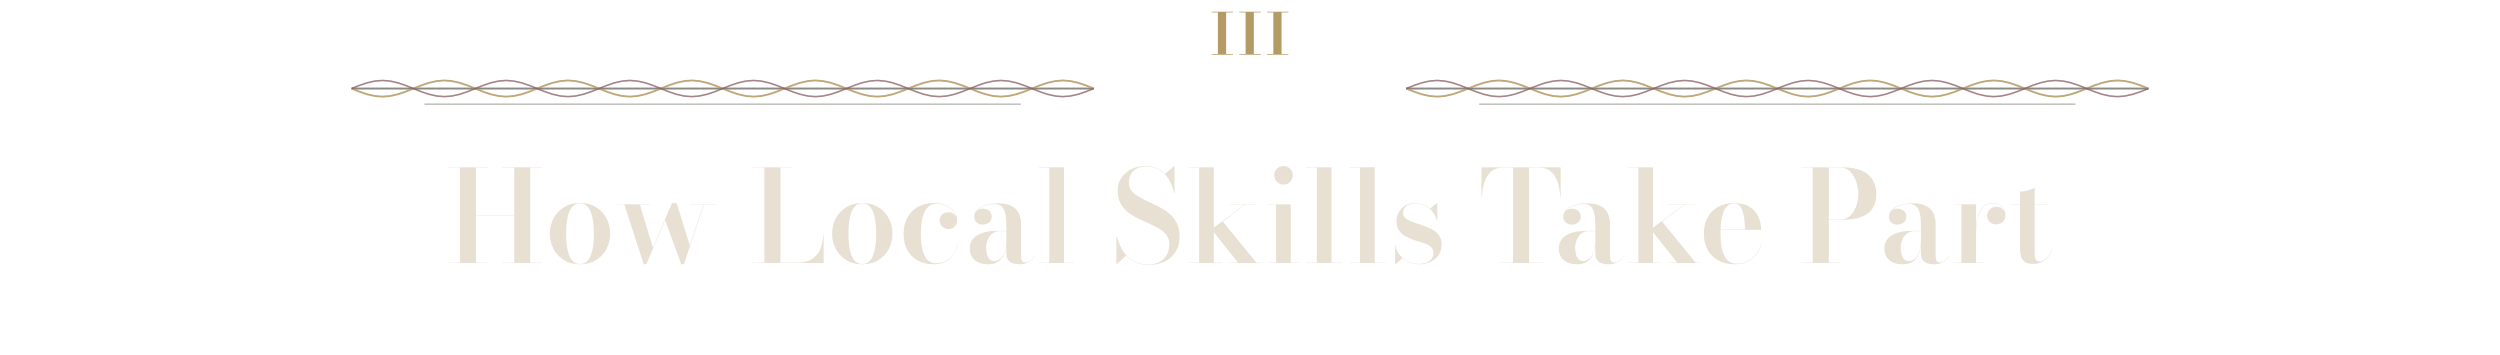
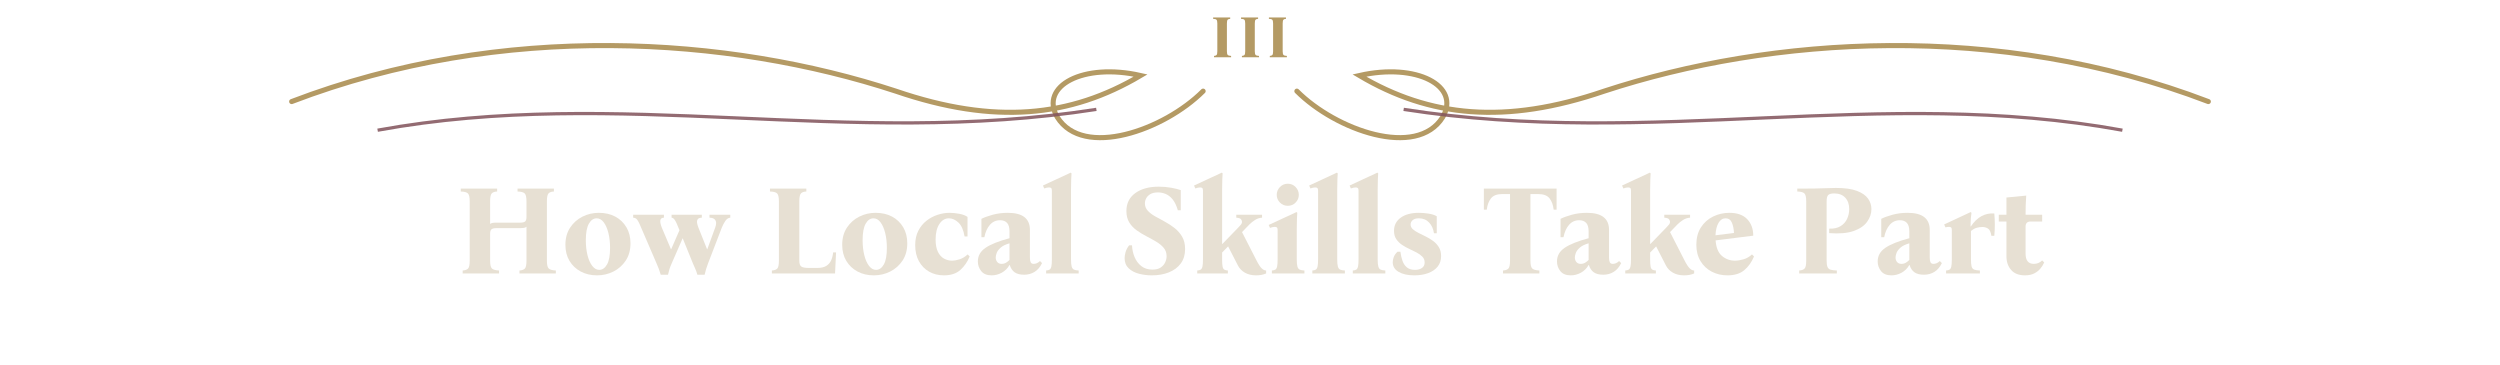
- <svg xmlns="http://www.w3.org/2000/svg" viewBox="0 0 960 136" role="img" aria-labelledby="title">
-   <path d="M42.818 0V24.659H262.753V1475.341H42.818V1500H789.052V1475.341H549.113V24.659H789.052V0Z" fill="#B49A64" transform="translate(464.788 21.000) scale(0.011 -0.011)" />
-   <path d="M42.818 0V24.659H262.753V1475.341H42.818V1500H789.052V1475.341H549.113V24.659H789.052V0Z" fill="#B49A64" transform="translate(475.430 21.000) scale(0.011 -0.011)" />
-   <path d="M42.818 0V24.659H262.753V1475.341H42.818V1500H789.052V1475.341H549.113V24.659H789.052V0Z" fill="#B49A64" transform="translate(486.070 21.000) scale(0.011 -0.011)" />
-   <path d="M135 34 H420" fill="none" stroke="#8B8A83" stroke-width="0.75" />
-   <path d="M135.00 34.00 L137.97 35.19 L140.94 36.19 L143.91 36.86 L146.88 37.10 L149.84 36.86 L152.81 36.19 L155.78 35.19 L158.75 34.00 L161.72 32.81 L164.69 31.81 L167.66 31.14 L170.62 30.90 L173.59 31.14 L176.56 31.81 L179.53 32.81 L182.50 34.00 L185.47 35.19 L188.44 36.19 L191.41 36.86 L194.38 37.10 L197.34 36.86 L200.31 36.19 L203.28 35.19 L206.25 34.00 L209.22 32.81 L212.19 31.81 L215.16 31.14 L218.12 30.90 L221.09 31.14 L224.06 31.81 L227.03 32.81 L230.00 34.00 L232.97 35.19 L235.94 36.19 L238.91 36.86 L241.88 37.10 L244.84 36.86 L247.81 36.19 L250.78 35.19 L253.75 34.00 L256.72 32.81 L259.69 31.81 L262.66 31.14 L265.62 30.90 L268.59 31.14 L271.56 31.81 L274.53 32.81 L277.50 34.00 L280.47 35.19 L283.44 36.19 L286.41 36.86 L289.38 37.10 L292.34 36.86 L295.31 36.19 L298.28 35.19 L301.25 34.00 L304.22 32.81 L307.19 31.81 L310.16 31.14 L313.12 30.90 L316.09 31.14 L319.06 31.81 L322.03 32.81 L325.00 34.00 L327.97 35.19 L330.94 36.19 L333.91 36.86 L336.88 37.10 L339.84 36.86 L342.81 36.19 L345.78 35.19 L348.75 34.00 L351.72 32.81 L354.69 31.81 L357.66 31.14 L360.62 30.90 L363.59 31.14 L366.56 31.81 L369.53 32.81 L372.50 34.00 L375.47 35.19 L378.44 36.19 L381.41 36.86 L384.38 37.10 L387.34 36.86 L390.31 36.19 L393.28 35.19 L396.25 34.00 L399.22 32.81 L402.19 31.81 L405.16 31.14 L408.12 30.90 L411.09 31.14 L414.06 31.81 L417.03 32.81 L420.00 34.00" fill="none" stroke="#B49A64" stroke-opacity="0.86" stroke-width="0.72" />
-   <path d="M135.00 34.00 L137.97 32.81 L140.94 31.81 L143.91 31.14 L146.88 30.90 L149.84 31.14 L152.81 31.81 L155.78 32.81 L158.75 34.00 L161.72 35.19 L164.69 36.19 L167.66 36.86 L170.62 37.10 L173.59 36.86 L176.56 36.19 L179.53 35.19 L182.50 34.00 L185.47 32.81 L188.44 31.81 L191.41 31.14 L194.38 30.90 L197.34 31.14 L200.31 31.81 L203.28 32.81 L206.25 34.00 L209.22 35.19 L212.19 36.19 L215.16 36.86 L218.12 37.10 L221.09 36.86 L224.06 36.19 L227.03 35.19 L230.00 34.00 L232.97 32.81 L235.94 31.81 L238.91 31.14 L241.88 30.90 L244.84 31.14 L247.81 31.81 L250.78 32.81 L253.75 34.00 L256.72 35.19 L259.69 36.19 L262.66 36.86 L265.62 37.10 L268.59 36.86 L271.56 36.19 L274.53 35.19 L277.50 34.00 L280.47 32.81 L283.44 31.81 L286.41 31.14 L289.38 30.90 L292.34 31.14 L295.31 31.81 L298.28 32.81 L301.25 34.00 L304.22 35.19 L307.19 36.19 L310.16 36.86 L313.12 37.10 L316.09 36.86 L319.06 36.19 L322.03 35.19 L325.00 34.00 L327.97 32.81 L330.94 31.81 L333.91 31.14 L336.88 30.90 L339.84 31.14 L342.81 31.81 L345.78 32.81 L348.75 34.00 L351.72 35.19 L354.69 36.19 L357.66 36.86 L360.62 37.10 L363.59 36.86 L366.56 36.19 L369.53 35.19 L372.50 34.00 L375.47 32.81 L378.44 31.81 L381.41 31.14 L384.38 30.90 L387.34 31.14 L390.31 31.81 L393.28 32.81 L396.25 34.00 L399.22 35.19 L402.19 36.19 L405.16 36.86 L408.12 37.10 L411.09 36.86 L414.06 36.19 L417.03 35.19 L420.00 34.00" fill="none" stroke="#82545C" stroke-opacity="0.72" stroke-width="0.62" />
-   <path d="M163 40 H392" fill="none" stroke="#8B8A83" stroke-opacity="0.58" stroke-width="0.55" />
-   <path d="M540 34 H825" fill="none" stroke="#8B8A83" stroke-width="0.75" />
-   <path d="M540.00 34.00 L542.97 35.19 L545.94 36.19 L548.91 36.86 L551.88 37.10 L554.84 36.86 L557.81 36.19 L560.78 35.19 L563.75 34.00 L566.72 32.81 L569.69 31.81 L572.66 31.14 L575.62 30.90 L578.59 31.14 L581.56 31.81 L584.53 32.81 L587.50 34.00 L590.47 35.19 L593.44 36.19 L596.41 36.86 L599.38 37.10 L602.34 36.86 L605.31 36.19 L608.28 35.19 L611.25 34.00 L614.22 32.81 L617.19 31.81 L620.16 31.14 L623.12 30.90 L626.09 31.14 L629.06 31.81 L632.03 32.81 L635.00 34.00 L637.97 35.19 L640.94 36.19 L643.91 36.86 L646.88 37.10 L649.84 36.86 L652.81 36.19 L655.78 35.19 L658.75 34.00 L661.72 32.81 L664.69 31.81 L667.66 31.14 L670.62 30.90 L673.59 31.14 L676.56 31.81 L679.53 32.81 L682.50 34.00 L685.47 35.19 L688.44 36.19 L691.41 36.86 L694.38 37.10 L697.34 36.86 L700.31 36.19 L703.28 35.19 L706.25 34.00 L709.22 32.81 L712.19 31.81 L715.16 31.14 L718.12 30.90 L721.09 31.14 L724.06 31.81 L727.03 32.81 L730.00 34.00 L732.97 35.19 L735.94 36.19 L738.91 36.86 L741.88 37.10 L744.84 36.86 L747.81 36.19 L750.78 35.19 L753.75 34.00 L756.72 32.81 L759.69 31.81 L762.66 31.14 L765.62 30.90 L768.59 31.14 L771.56 31.81 L774.53 32.81 L777.50 34.00 L780.47 35.19 L783.44 36.19 L786.41 36.86 L789.38 37.10 L792.34 36.86 L795.31 36.19 L798.28 35.19 L801.25 34.00 L804.22 32.81 L807.19 31.81 L810.16 31.14 L813.12 30.90 L816.09 31.14 L819.06 31.81 L822.03 32.81 L825.00 34.00" fill="none" stroke="#B49A64" stroke-opacity="0.86" stroke-width="0.72" />
-   <path d="M540.00 34.00 L542.97 32.81 L545.94 31.81 L548.91 31.14 L551.88 30.90 L554.84 31.14 L557.81 31.81 L560.78 32.81 L563.75 34.00 L566.72 35.19 L569.69 36.19 L572.66 36.86 L575.62 37.10 L578.59 36.86 L581.56 36.19 L584.53 35.19 L587.50 34.00 L590.47 32.81 L593.44 31.81 L596.41 31.14 L599.38 30.90 L602.34 31.14 L605.31 31.81 L608.28 32.81 L611.25 34.00 L614.22 35.19 L617.19 36.19 L620.16 36.86 L623.12 37.10 L626.09 36.86 L629.06 36.19 L632.03 35.19 L635.00 34.00 L637.97 32.81 L640.94 31.81 L643.91 31.14 L646.88 30.90 L649.84 31.14 L652.81 31.81 L655.78 32.81 L658.75 34.00 L661.72 35.19 L664.69 36.19 L667.66 36.86 L670.62 37.10 L673.59 36.86 L676.56 36.19 L679.53 35.19 L682.50 34.00 L685.47 32.81 L688.44 31.81 L691.41 31.14 L694.38 30.90 L697.34 31.14 L700.31 31.81 L703.28 32.81 L706.25 34.00 L709.22 35.19 L712.19 36.19 L715.16 36.86 L718.12 37.10 L721.09 36.86 L724.06 36.19 L727.03 35.19 L730.00 34.00 L732.97 32.81 L735.94 31.81 L738.91 31.14 L741.88 30.90 L744.84 31.14 L747.81 31.81 L750.78 32.81 L753.75 34.00 L756.72 35.19 L759.69 36.19 L762.66 36.86 L765.62 37.10 L768.59 36.86 L771.56 36.19 L774.53 35.19 L777.50 34.00 L780.47 32.81 L783.44 31.81 L786.41 31.14 L789.38 30.90 L792.34 31.14 L795.31 31.81 L798.28 32.81 L801.25 34.00 L804.22 35.19 L807.19 36.19 L810.16 36.86 L813.12 37.10 L816.09 36.86 L819.06 36.19 L822.03 35.19 L825.00 34.00" fill="none" stroke="#82545C" stroke-opacity="0.72" stroke-width="0.62" />
-   <path d="M568 40 H797" fill="none" stroke="#8B8A83" stroke-opacity="0.58" stroke-width="0.55" />
-   <path d="M1496.423 1500V1494.667H1315.704V5.333H1496.423V0H876.028V5.32H1065.948V737.324H466.365V5.333H656.452V0H35.939V5.333H215.229V1494.667H35.939V1500H656.452V1494.68H466.365V742.676H1065.948V1494.667H876.028V1500Z" fill="#E7E0D3" transform="translate(171.360 101.000) scale(0.0245 -0.0245)" />
-   <path d="M557.084 -20Q411.337 -20 305.275 46.0Q199.213 112 141.575 221.0Q83.937 330 83.937 460Q83.937 590 141.575 699.0Q199.213 808 305.275 873.986Q411.337 939.972 557.084 939.972Q703.417 939.972 809.532 873.986Q915.647 808 972.91 699.0Q1030.174 590 1030.174 460Q1030.174 330 972.91 221.0Q915.647 112 809.532 46.0Q703.417 -20 557.084 -20ZM557.084 -14.667Q625.701 -14.667 668.663 28.727Q711.626 72.12 734.653 142.717Q757.68 213.314 766.335 296.927Q774.989 380.541 774.989 460.058Q774.989 540.323 766.335 623.504Q757.68 706.686 734.653 777.283Q711.626 847.88 668.663 891.273Q625.701 934.667 557.084 934.667Q488.467 934.667 445.505 891.273Q402.542 847.88 379.515 777.283Q356.488 706.686 347.834 623.446Q339.179 540.207 339.179 459.942Q339.179 380.425 347.834 296.87Q356.488 213.314 379.515 142.717Q402.542 72.12 445.505 28.727Q488.467 -14.667 557.084 -14.667Z" fill="#E7E0D3" transform="translate(209.070 101.000) scale(0.0245 -0.0245)" />
-   <path d="M1565.802 920V914.667H1378.489L1065.207 -20H1024.064L771.429 671.355L477.33 -20H436.102L132.611 914.667H15.689V920H542.434V914.667H374.852L580.21 237.711L879.047 939.972H951.357L1157.766 277.601L1371.032 914.667H1168.435V920Z" fill="#E7E0D3" transform="translate(236.514 101.000) scale(0.0245 -0.0245)" />
-   <path d="M35.939 0V5.333H215.229V1494.667H35.939V1500H645.704V1494.667H466.452V5.333H722.635Q836.845 5.333 914.259 38.643Q991.672 71.952 1038.972 132.186Q1086.272 192.419 1109.478 273.709Q1132.684 355 1138.228 450H1143.589V0Z" fill="#E7E0D3" transform="translate(288.266 101.000) scale(0.0245 -0.0245)" />
-   <path d="M557.084 -20Q411.337 -20 305.275 46.0Q199.213 112 141.575 221.0Q83.937 330 83.937 460Q83.937 590 141.575 699.0Q199.213 808 305.275 873.986Q411.337 939.972 557.084 939.972Q703.417 939.972 809.532 873.986Q915.647 808 972.91 699.0Q1030.174 590 1030.174 460Q1030.174 330 972.91 221.0Q915.647 112 809.532 46.0Q703.417 -20 557.084 -20ZM557.084 -14.667Q625.701 -14.667 668.663 28.727Q711.626 72.12 734.653 142.717Q757.68 213.314 766.335 296.927Q774.989 380.541 774.989 460.058Q774.989 540.323 766.335 623.504Q757.68 706.686 734.653 777.283Q711.626 847.88 668.663 891.273Q625.701 934.667 557.084 934.667Q488.467 934.667 445.505 891.273Q402.542 847.88 379.515 777.283Q356.488 706.686 347.834 623.446Q339.179 540.207 339.179 459.942Q339.179 380.425 347.834 296.87Q356.488 213.314 379.515 142.717Q402.542 72.12 445.505 28.727Q488.467 -14.667 557.084 -14.667Z" fill="#E7E0D3" transform="translate(317.474 101.000) scale(0.0245 -0.0245)" />
-   <path d="M554.84 -20Q421.32 -20 314.667 34.854Q208.013 89.708 146.101 196.704Q84.189 303.701 84.189 460Q84.189 596.299 139.647 704.796Q195.104 813.292 301.633 876.52Q408.162 939.748 561.874 939.748Q671.563 939.748 752.618 903.399Q833.674 867.049 877.849 805.45Q922.025 743.851 922.025 667.961Q922.025 604.638 883.088 568.59Q844.151 532.543 788.827 532.543Q757.528 532.543 725.232 546.689Q692.937 560.834 671.283 590.248Q649.629 619.662 649.629 665.961Q649.629 728.284 691.567 761.832Q733.504 795.379 788.827 795.379Q841.151 795.379 880.588 762.832Q920.025 730.284 920.025 667.961H916.654Q916.654 729.898 888.747 778.382Q860.84 826.866 814.869 860.511Q768.899 894.156 713.499 911.681Q658.099 929.206 602.414 929.206Q521.562 929.206 472.135 883.391Q422.707 837.576 397.094 765.103Q371.481 692.63 362.839 611.815Q354.196 531 354.196 460Q354.196 374 364.235 291.232Q374.274 208.463 400.053 142.004Q425.832 75.545 473.416 35.776Q521 -3.992 595.838 -3.992Q682.766 -3.992 747.687 32.74Q812.608 69.471 857.617 134.848Q902.626 200.225 928.841 285.54H934.279Q895.279 152.772 805.551 66.386Q715.823 -20 554.84 -20Z" fill="#E7E0D3" transform="translate(344.918 101.000) scale(0.0245 -0.0245)" />
-   <path d="M862.875 -20Q807.056 -20 760.213 -5.37Q713.371 9.26 684.926 47.058Q656.482 84.857 656.482 152.662V609Q656.482 681 644.679 754.219Q632.876 827.438 594.088 876.293Q555.3 925.147 475.3 925.147Q423.169 925.147 368.049 912.279Q312.928 899.41 265.603 874.455Q218.278 849.499 188.983 812.673Q159.689 775.847 159.689 726.96H155.975Q155.975 783.756 196.404 817.918Q236.834 852.079 288.173 852.079Q342.512 852.079 384.941 820.799Q427.371 789.52 427.371 730.96Q427.371 665.417 383.941 633.629Q340.512 601.842 288.173 601.842Q230.834 601.842 192.404 634.629Q153.975 667.417 153.975 726.96Q153.975 778.496 185.015 817.508Q216.056 856.52 268.6 882.768Q321.144 909.016 386.671 922.508Q452.197 936 520.197 936Q665.756 936 745.254 890.646Q824.751 845.292 855.743 770.796Q886.735 696.299 886.735 609V92.453Q886.735 58.012 902.25 33.221Q917.765 8.43 958.839 8.43Q990.559 8.43 1033.062 38.764Q1075.564 69.099 1101.78 126.531L1105.719 123.923Q1077.732 57.573 1012.593 18.787Q947.454 -20 862.875 -20ZM368.975 -20Q238.975 -20 161.475 46.5Q83.975 113 83.975 227Q83.975 361 197.806 432.69Q311.637 504.381 524.637 504.381H749.482V499.238H559.072Q477.372 499.238 429.437 456.877Q381.502 414.516 360.556 355.397Q339.611 296.278 339.611 243.798Q339.611 195.058 350.838 145.854Q362.065 96.65 389.626 63.817Q417.187 30.983 464.099 30.983Q516.659 30.983 560.324 65.4Q603.989 99.817 630.235 172.672Q656.482 245.527 656.482 361.142H661.244Q661.244 244.661 630.429 158.885Q599.614 73.108 535.295 26.554Q470.975 -20 368.975 -20Z" fill="#E7E0D3" transform="translate(370.353 101.000) scale(0.0245 -0.0245)" />
-   <path d="M448.938 1500V5.333H614.262V0H53.208V5.333H219.29V1494.667H53.208V1500Z" fill="#E7E0D3" transform="translate(397.576 101.000) scale(0.0245 -0.0245)" />
-   <path d="M597.339 -29.962Q473.578 -29.962 386.29 9.452Q299.003 48.865 239.879 116.011L91.868 -20H86.696V420.266H92.524Q115.524 331.29 154.275 251.376Q193.025 171.462 251.959 109.605Q310.893 47.748 392.971 12.308Q475.049 -23.133 585.218 -23.133Q686.159 -23.133 760.568 15.363Q834.977 53.86 875.894 125.209Q916.81 196.559 916.81 295.166Q916.81 379.89 872.839 437.852Q828.867 495.814 756.882 538.28Q684.896 580.746 598.439 618.192Q511.981 655.637 425.524 697.483Q339.067 739.328 267.081 796.438Q195.095 853.547 151.124 935.438Q107.152 1017.33 107.152 1134.881Q107.152 1252.469 167.255 1339.105Q227.358 1425.74 325.026 1472.87Q422.694 1520 536.299 1520Q632.67 1520 711.312 1489.531Q789.953 1459.062 848.048 1396.225L992.839 1520H997.944V1089.804H992.145Q962.066 1228.551 901.256 1322.552Q840.447 1416.553 751.89 1464.09Q663.333 1511.627 551.327 1511.627Q418.733 1511.627 350.638 1441.155Q282.543 1370.684 282.543 1259.509Q282.543 1183.776 325.781 1130.562Q369.019 1077.349 439.523 1036.39Q510.027 995.43 595.016 957.603Q680.006 919.775 764.991 875.206Q849.976 830.637 920.48 769.938Q990.984 709.239 1034.222 623.284Q1077.459 537.33 1077.459 415.119Q1077.459 280.079 1016.42 180.182Q955.38 80.285 846.86 25.162Q738.339 -29.962 597.339 -29.962Z" fill="#E7E0D3" transform="translate(426.568 101.000) scale(0.0245 -0.0245)" />
-   <path d="M53.208 0V5.333H219.29V1494.667H53.208V1500H448.938V5.333H573.819V0ZM692.095 0V5.333H829.743L413.67 527.154L930.633 914.667H696.289V920H1112.938V914.667H937.8L590.911 649.799L1116.729 5.333H1196.804V0Z" fill="#E7E0D3" transform="translate(455.090 101.000) scale(0.0245 -0.0245)" />
-   <path d="M304.373 1229.433Q244.149 1229.433 201.719 1272.023Q159.29 1314.612 159.29 1374.545Q159.29 1435.999 201.719 1477.928Q244.149 1519.858 304.373 1519.858Q365.827 1519.858 407.756 1477.928Q449.686 1435.999 449.686 1374.545Q449.686 1314.321 407.756 1271.877Q365.827 1229.433 304.373 1229.433ZM418.938 920V5.333H544.291V0H63.217V5.333H188.542V914.667H63.217V920Z" fill="#E7E0D3" transform="translate(485.400 101.000) scale(0.0245 -0.0245)" />
-   <path d="M448.938 1500V5.333H614.262V0H53.208V5.333H219.29V1494.667H53.208V1500Z" fill="#E7E0D3" transform="translate(500.300 101.000) scale(0.0245 -0.0245)" />
-   <path d="M448.938 1500V5.333H614.262V0H53.208V5.333H219.29V1494.667H53.208V1500Z" fill="#E7E0D3" transform="translate(516.866 101.000) scale(0.0245 -0.0245)" />
-   <path d="M95.119 -20V275.461H100.49Q114.105 191.927 166.037 126.516Q217.968 61.104 295.478 23.99Q372.988 -13.123 463.002 -13.123Q525.312 -13.123 578.23 4.955Q631.147 23.033 663.367 61.216Q695.586 99.4 695.586 159.941Q695.586 220.056 653.911 254.287Q612.236 288.518 546.254 311.027Q480.272 333.536 406.174 356.204Q332.075 378.871 266.094 413.382Q200.112 447.893 158.437 506.347Q116.761 564.8 116.761 660.149Q116.761 731.708 150.998 795.041Q185.235 858.374 250.977 898.187Q316.719 938 411.681 938Q483.53 938 542.064 914.561Q600.597 891.122 643.597 853.177L749.299 939.972H754.47V660H749.109Q735.678 727.98 691.185 790.39Q646.692 852.8 576.133 892.691Q505.575 932.581 413.186 932.581Q355.653 932.581 311.999 915.39Q268.344 898.2 243.57 866.335Q218.796 834.469 218.796 791.174Q218.796 733.913 262.565 699.264Q306.334 664.615 375.181 640.017Q444.028 615.419 520.992 591.149Q597.955 566.878 666.802 530.997Q735.649 495.116 779.418 437.653Q823.187 380.189 823.187 288.84Q823.187 192.281 774.697 123.194Q726.207 54.106 646.035 17.053Q565.863 -20 471.468 -20Q394.156 -20 327.298 5.097Q260.441 30.195 209.48 74.408L100.262 -20Z" fill="#E7E0D3" transform="translate(533.408 101.000) scale(0.0245 -0.0245)" />
-   <path d="M311.393 0V5.333H531.393V1494.667H366.408Q281.929 1494.667 222.874 1459.09Q163.82 1423.512 125.545 1360.255Q87.271 1296.998 67.234 1213.44Q47.196 1129.881 41.4 1034.881H35.939V1500H1277.313V1034.881H1271.173Q1265.629 1129.881 1245.465 1213.44Q1225.3 1296.998 1187.016 1360.255Q1148.732 1423.512 1089.33 1459.09Q1029.929 1494.667 946.012 1494.667H781.868V5.333H1001.868V0Z" fill="#E7E0D3" transform="translate(568.010 101.000) scale(0.0245 -0.0245)" />
-   <path d="M862.875 -20Q807.056 -20 760.213 -5.37Q713.371 9.26 684.926 47.058Q656.482 84.857 656.482 152.662V609Q656.482 681 644.679 754.219Q632.876 827.438 594.088 876.293Q555.3 925.147 475.3 925.147Q423.169 925.147 368.049 912.279Q312.928 899.41 265.603 874.455Q218.278 849.499 188.983 812.673Q159.689 775.847 159.689 726.96H155.975Q155.975 783.756 196.404 817.918Q236.834 852.079 288.173 852.079Q342.512 852.079 384.941 820.799Q427.371 789.52 427.371 730.96Q427.371 665.417 383.941 633.629Q340.512 601.842 288.173 601.842Q230.834 601.842 192.404 634.629Q153.975 667.417 153.975 726.96Q153.975 778.496 185.015 817.508Q216.056 856.52 268.6 882.768Q321.144 909.016 386.671 922.508Q452.197 936 520.197 936Q665.756 936 745.254 890.646Q824.751 845.292 855.743 770.796Q886.735 696.299 886.735 609V92.453Q886.735 58.012 902.25 33.221Q917.765 8.43 958.839 8.43Q990.559 8.43 1033.062 38.764Q1075.564 69.099 1101.78 126.531L1105.719 123.923Q1077.732 57.573 1012.593 18.787Q947.454 -20 862.875 -20ZM368.975 -20Q238.975 -20 161.475 46.5Q83.975 113 83.975 227Q83.975 361 197.806 432.69Q311.637 504.381 524.637 504.381H749.482V499.238H559.072Q477.372 499.238 429.437 456.877Q381.502 414.516 360.556 355.397Q339.611 296.278 339.611 243.798Q339.611 195.058 350.838 145.854Q362.065 96.65 389.626 63.817Q417.187 30.983 464.099 30.983Q516.659 30.983 560.324 65.4Q603.989 99.817 630.235 172.672Q656.482 245.527 656.482 361.142H661.244Q661.244 244.661 630.429 158.885Q599.614 73.108 535.295 26.554Q470.975 -20 368.975 -20Z" fill="#E7E0D3" transform="translate(596.532 101.000) scale(0.0245 -0.0245)" />
-   <path d="M53.208 0V5.333H219.29V1494.667H53.208V1500H448.938V5.333H573.819V0ZM692.095 0V5.333H829.743L413.67 527.154L930.633 914.667H696.289V920H1112.938V914.667H937.8L590.911 649.799L1116.729 5.333H1196.804V0Z" fill="#E7E0D3" transform="translate(623.755 101.000) scale(0.0245 -0.0245)" />
-   <path d="M562.194 -20Q426.268 -20 318.068 36.492Q209.867 92.984 146.902 200.232Q83.937 307.48 83.937 460Q83.937 612.52 145.345 719.754Q206.753 826.987 313.411 883.479Q420.069 939.972 556.023 939.972Q704.909 939.972 798.931 880.504Q892.952 821.037 937.516 725.075Q982.081 629.113 982.081 520.113H217.956V525.456H727.244Q727.712 587.931 722.014 658.488Q716.317 729.044 699.178 792.056Q682.039 855.067 647.687 894.867Q613.334 934.667 556.023 934.667Q493.419 934.667 452.298 894.884Q411.176 855.1 387.41 787.887Q363.644 720.675 353.936 638.377Q344.228 556.079 344.228 470.079Q344.228 379.255 354.72 293.21Q365.212 207.165 392.411 139.305Q419.61 71.445 468.274 31.172Q516.937 -9.101 593.027 -9.101Q742.248 -9.101 842.097 76.091Q941.947 161.284 978.947 285.288H984.451Q945.451 155.544 841.045 67.772Q736.639 -20 562.194 -20Z" fill="#E7E0D3" transform="translate(652.228 101.000) scale(0.0245 -0.0245)" />
-   <path d="M675.851 1500Q861.664 1500 979.968 1448.91Q1098.271 1397.82 1154.867 1303.715Q1211.463 1209.61 1211.463 1079.612Q1211.463 949.614 1154.853 859.926Q1098.244 770.237 980.124 723.566Q862.005 676.896 675.625 676.896H466.452V5.333H645.704V0H35.939V5.333H215.229V1494.667H35.939V1500ZM466.452 682.229H655.466Q723.591 682.229 775.215 718.634Q826.839 755.038 861.073 814.457Q895.308 873.876 912.788 943.3Q930.268 1012.724 930.268 1079.724Q930.268 1146.723 912.788 1219.028Q895.308 1291.334 861.073 1354.138Q826.839 1416.943 775.404 1455.805Q723.97 1494.667 655.466 1494.667H466.452Z" fill="#E7E0D3" transform="translate(690.824 101.000) scale(0.0245 -0.0245)" />
-   <path d="M862.875 -20Q807.056 -20 760.213 -5.37Q713.371 9.26 684.926 47.058Q656.482 84.857 656.482 152.662V609Q656.482 681 644.679 754.219Q632.876 827.438 594.088 876.293Q555.3 925.147 475.3 925.147Q423.169 925.147 368.049 912.279Q312.928 899.41 265.603 874.455Q218.278 849.499 188.983 812.673Q159.689 775.847 159.689 726.96H155.975Q155.975 783.756 196.404 817.918Q236.834 852.079 288.173 852.079Q342.512 852.079 384.941 820.799Q427.371 789.52 427.371 730.96Q427.371 665.417 383.941 633.629Q340.512 601.842 288.173 601.842Q230.834 601.842 192.404 634.629Q153.975 667.417 153.975 726.96Q153.975 778.496 185.015 817.508Q216.056 856.52 268.6 882.768Q321.144 909.016 386.671 922.508Q452.197 936 520.197 936Q665.756 936 745.254 890.646Q824.751 845.292 855.743 770.796Q886.735 696.299 886.735 609V92.453Q886.735 58.012 902.25 33.221Q917.765 8.43 958.839 8.43Q990.559 8.43 1033.062 38.764Q1075.564 69.099 1101.78 126.531L1105.719 123.923Q1077.732 57.573 1012.593 18.787Q947.454 -20 862.875 -20ZM368.975 -20Q238.975 -20 161.475 46.5Q83.975 113 83.975 227Q83.975 361 197.806 432.69Q311.637 504.381 524.637 504.381H749.482V499.238H559.072Q477.372 499.238 429.437 456.877Q381.502 414.516 360.556 355.397Q339.611 296.278 339.611 243.798Q339.611 195.058 350.838 145.854Q362.065 96.65 389.626 63.817Q417.187 30.983 464.099 30.983Q516.659 30.983 560.324 65.4Q603.989 99.817 630.235 172.672Q656.482 245.527 656.482 361.142H661.244Q661.244 244.661 630.429 158.885Q599.614 73.108 535.295 26.554Q470.975 -20 368.975 -20Z" fill="#E7E0D3" transform="translate(721.551 101.000) scale(0.0245 -0.0245)" />
-   <path d="M404.1 442.881Q404.1 541.497 416.089 630.688Q428.078 719.879 457.511 789.538Q486.944 859.197 539.278 899.579Q591.612 939.962 671.786 939.962Q734.105 939.962 778.337 913.352Q822.569 886.742 846.271 844.032Q869.973 801.322 869.973 752.424Q869.973 692.101 831.914 649.024Q793.855 605.946 728.833 605.946Q662.623 605.946 623.564 644.589Q584.505 683.231 584.505 737.555Q584.505 804.028 627.366 842.418Q670.227 880.807 727.124 880.807Q767.879 880.807 800.015 862.724Q832.151 844.642 850.422 815.65Q868.693 786.659 868.693 752.424H864.564Q864.564 799.813 841.419 841.32Q818.275 882.828 775.295 908.709Q732.315 934.591 671.624 934.591Q592.34 934.591 541.099 894.053Q489.859 853.515 460.935 783.997Q432.011 714.479 420.417 626.138Q408.824 537.797 408.824 442.881ZM408.824 920V5.333H543.009V0H53.208V5.333H179.29V914.667H53.208V920Z" fill="#E7E0D3" transform="translate(748.774 101.000) scale(0.0245 -0.0245)" />
-   <path d="M386.415 -14Q296.856 -14 252.601 20.124Q208.346 54.249 193.611 109.379Q178.875 164.509 178.875 227.068V1120Q235.214 1120 301.559 1137.11Q367.904 1154.22 409.243 1180V155.879Q409.243 80.879 427.238 52.379Q445.233 23.879 485.328 23.879Q538.254 23.879 592.722 75.13Q647.189 126.381 678.801 203.679L683.943 202.946Q647.829 107.373 570.724 46.687Q493.619 -14 386.415 -14ZM33.217 914.667V920H623.243V914.667Z" fill="#E7E0D3" transform="translate(771.294 101.000) scale(0.0245 -0.0245)" />
+ <svg xmlns="http://www.w3.org/2000/svg" viewBox="0 0 960 140" role="img" aria-labelledby="title">
+   <path d="M63 0V23Q92 25 105.0 38.0Q118 51 118 100V565Q118 614 103.5 627.5Q89 641 48 642V665H333V642Q304 641 291.0 627.5Q278 614 278 565V100Q278 51 293.0 38.0Q308 25 348 23V0Z" fill="#B49A64" transform="translate(464.738 22.000) scale(0.023 -0.023)" />
+   <path d="M63 0V23Q92 25 105.0 38.0Q118 51 118 100V565Q118 614 103.5 627.5Q89 641 48 642V665H333V642Q304 641 291.0 627.5Q278 614 278 565V100Q278 51 293.0 38.0Q308 25 348 23V0Z" fill="#B49A64" transform="translate(475.446 22.000) scale(0.023 -0.023)" />
+   <path d="M63 0V23Q92 25 105.0 38.0Q118 51 118 100V565Q118 614 103.5 627.5Q89 641 48 642V665H333V642Q304 641 291.0 627.5Q278 614 278 565V100Q278 51 293.0 38.0Q308 25 348 23V0Z" fill="#B49A64" transform="translate(486.154 22.000) scale(0.023 -0.023)" />
+   <path d="M112 39 C193 8 280 14 344 35 C382 48 411 45 438 29 C416 24 399 33 406 45 C416 61 447 50 462 35" fill="none" stroke="#B49A64" stroke-width="1.95" stroke-linecap="round" />
+   <path d="M848 39 C767 8 680 14 616 35 C578 48 549 45 522 29 C544 24 561 33 554 45 C544 61 513 50 498 35" fill="none" stroke="#B49A64" stroke-width="1.95" stroke-linecap="round" />
+   <path d="M145 50 C238 33 325 57 421 42" fill="none" stroke="#82545C" stroke-opacity="0.86" stroke-width="1.25" />
+   <path d="M815 50 C722 33 635 57 539 42" fill="none" stroke="#82545C" stroke-opacity="0.86" stroke-width="1.25" />
+   <path d="M58 0V23Q87 25 100.0 38.0Q113 51 113 100V565Q113 614 98.5 627.5Q84 641 43 642V665H328V642Q299 641 286.0 627.5Q273 614 273 565V388Q281 394 292.5 396.0Q304 398 320 398H509Q536 398 547.0 407.0Q558 416 558 443V565Q558 614 543.5 627.5Q529 641 488 642V665H773V642Q744 641 731.0 627.5Q718 614 718 565V100Q718 51 733.0 38.0Q748 25 788 23V0H503V23Q532 25 545.0 38.0Q558 51 558 100V366Q550 359 538.0 357.0Q526 355 511 355H322Q295 355 284.0 346.0Q273 337 273 311V100Q273 51 288.0 38.0Q303 25 343 23V0Z" fill="#E7E0D3" transform="translate(174.827 105.000) scale(0.049 -0.049)" />
+   <path d="M292 475Q365 475 420.5 445.5Q476 416 508.0 362.0Q540 308 540 236Q540 157 503.0 101.0Q466 45 406.5 15.0Q347 -15 278 -15Q206 -15 150.0 15.0Q94 45 62.0 98.5Q30 152 30 224Q30 303 67.0 359.0Q104 415 163.5 445.0Q223 475 292 475ZM295 28Q332 28 356.0 70.0Q380 112 380 200Q380 264 367.0 316.5Q354 369 330.5 400.5Q307 432 275 432Q238 432 214.0 390.0Q190 348 190 260Q190 196 203.0 143.5Q216 91 240.0 59.5Q264 28 295 28Z" fill="#E7E0D3" transform="translate(215.646 105.000) scale(0.049 -0.049)" />
+   <path d="M205 -10Q197 16 190.0 35.5Q183 55 172 79L51 360Q37 394 28.0 409.5Q19 425 11.0 430.5Q3 436 -11 437V460H230V437Q210 436 204.5 424.0Q199 412 202.5 395.0Q206 378 213 360L285 190H287L352 339L343 360Q330 394 321.0 409.5Q312 425 305.5 430.5Q299 436 290 437V460H527V437Q502 436 494.5 424.0Q487 412 490.0 395.0Q493 378 500 360L568 190H570L632 360Q639 378 639.0 395.0Q639 412 627.5 424.0Q616 436 587 437V460H750V437Q727 435 711.0 411.0Q695 387 684 360L576 79Q566 52 560.5 34.0Q555 16 549 -10H492Q485 16 476.0 35.5Q467 55 457 79L377 276L291 79Q279 52 273.5 34.0Q268 16 262 -10Z" fill="#E7E0D3" transform="translate(243.676 105.000) scale(0.049 -0.049)" />
+   <path d="M58 0V23Q87 25 100.0 38.0Q113 51 113 100V565Q113 614 98.5 627.5Q84 641 43 642V665H328V642Q299 641 286.0 627.5Q273 614 273 565V100Q273 65 288.5 54.0Q304 43 349 43H414Q459 43 485.0 59.5Q511 76 523.0 104.0Q535 132 538 165H561L553 0Z" fill="#E7E0D3" transform="translate(293.562 105.000) scale(0.049 -0.049)" />
+   <path d="M292 475Q365 475 420.5 445.5Q476 416 508.0 362.0Q540 308 540 236Q540 157 503.0 101.0Q466 45 406.5 15.0Q347 -15 278 -15Q206 -15 150.0 15.0Q94 45 62.0 98.5Q30 152 30 224Q30 303 67.0 359.0Q104 415 163.5 445.0Q223 475 292 475ZM295 28Q332 28 356.0 70.0Q380 112 380 200Q380 264 367.0 316.5Q354 369 330.5 400.5Q307 432 275 432Q238 432 214.0 390.0Q190 348 190 260Q190 196 203.0 143.5Q216 91 240.0 59.5Q264 28 295 28Z" fill="#E7E0D3" transform="translate(321.935 105.000) scale(0.049 -0.049)" />
+   <path d="M255 -15Q190 -15 139.0 14.0Q88 43 59.0 96.0Q30 149 30 222Q30 287 54.5 334.5Q79 382 118.5 413.0Q158 444 205.5 459.5Q253 475 299 475Q334 475 375.0 467.5Q416 460 440 443V290H417Q404 366 368.5 399.0Q333 432 294 432Q249 432 219.5 387.5Q190 343 190 266Q190 206 208.0 169.5Q226 133 255.5 116.5Q285 100 320 100Q343 100 377.0 110.5Q411 121 441 149L457 133Q431 70 384.0 27.5Q337 -15 255 -15Z" fill="#E7E0D3" transform="translate(349.966 105.000) scale(0.049 -0.049)" />
+   <path d="M146 -15Q91 -15 64.5 18.0Q38 51 38 94Q38 160 98.5 201.0Q159 242 286 276V329Q286 376 266.5 396.5Q247 417 212 417Q164 417 132.5 381.0Q101 345 89 284H66V428Q100 445 154.5 460.0Q209 475 273 475Q446 475 446 341V123Q446 100 452.0 87.5Q458 75 476 75Q486 75 498.5 79.5Q511 84 525 97L541 81Q519 35 483.0 12.5Q447 -10 401 -10Q352 -10 325.5 9.5Q299 29 288 66H286Q263 26 225.0 5.5Q187 -15 146 -15ZM224 75Q244 75 259.5 84.5Q275 94 286 106V236Q240 223 216.5 202.0Q193 181 185.5 160.0Q178 139 178 125Q178 104 190.0 89.5Q202 75 224 75Z" fill="#E7E0D3" transform="translate(373.634 105.000) scale(0.049 -0.049)" />
+   <path d="M232 110Q232 73 237.0 54.5Q242 36 255.0 30.0Q268 24 292 23V0H37V23Q54 24 64.0 30.0Q74 36 78.0 54.5Q82 73 82 110V649Q82 664 76.5 669.0Q71 674 60 674Q52 674 42.5 672.0Q33 670 22 666L12 689L230 790L236 784Q235 769 233.5 737.5Q232 706 232 658Z" fill="#E7E0D3" transform="translate(399.901 105.000) scale(0.049 -0.049)" />
+   <path d="M276 -15Q225 -15 176.0 -2.5Q127 10 95.0 40.0Q63 70 63 120Q63 139 70.0 165.5Q77 192 98 220H121Q123 172 141.0 128.5Q159 85 194.0 57.5Q229 30 281 30Q322 30 346.0 46.5Q370 63 381.0 87.0Q392 111 392 135Q392 174 369.0 201.0Q346 228 310.5 249.0Q275 270 234.5 291.0Q194 312 158.0 337.5Q122 363 99.5 399.5Q77 436 77 489Q77 579 146.5 629.5Q216 680 331 680Q382 680 428.5 671.5Q475 663 503 653V495H480Q464 550 439.5 580.0Q415 610 385.5 622.5Q356 635 325 635Q287 635 264.5 621.5Q242 608 232.0 588.5Q222 569 222 549Q222 516 244.5 491.5Q267 467 303.0 447.0Q339 427 379.5 405.0Q420 383 455.5 355.0Q491 327 514.0 287.5Q537 248 537 191Q537 124 503.0 78.0Q469 32 410.0 8.5Q351 -15 276 -15Z" fill="#E7E0D3" transform="translate(428.765 105.000) scale(0.049 -0.049)" />
+   <path d="M232 110Q232 73 235.5 54.5Q239 36 249.0 30.0Q259 24 277 23V0H37V23Q54 24 64.0 30.0Q74 36 78.0 54.5Q82 73 82 110V649Q82 664 76.5 669.0Q71 674 60 674Q52 674 42.5 672.0Q33 670 22 666L12 689L230 790L236 784Q235 769 233.5 737.5Q232 706 232 658V231H234L360 361Q374 375 381.0 384.5Q388 394 388 404Q388 413 380.5 424.0Q373 435 343 437V460H545V437Q515 435 490.0 419.0Q465 403 446 384L388 324L501 103Q525 56 542.5 39.5Q560 23 577 23V0Q544 -15 498 -15Q447 -15 410.5 6.0Q374 27 356 62L279 212L232 164Z" fill="#E7E0D3" transform="translate(457.923 105.000) scale(0.049 -0.049)" />
+   <path d="M233 110Q233 73 238.0 54.5Q243 36 256.0 30.0Q269 24 293 23V0H38V23Q55 24 65.0 30.0Q75 36 79.0 54.5Q83 73 83 110V340Q83 355 77.5 360.0Q72 365 61 365Q53 365 43.5 363.0Q34 361 23 357L13 380L231 481L237 475Q236 460 234.5 428.5Q233 397 233 349ZM163 530Q126 530 101.0 555.5Q76 581 76 616Q76 651 101.0 677.0Q126 703 163 703Q199 703 224.0 677.0Q249 651 249 616Q249 581 224.0 555.5Q199 530 163 530Z" fill="#E7E0D3" transform="translate(486.541 105.000) scale(0.049 -0.049)" />
+   <path d="M232 110Q232 73 237.0 54.5Q242 36 255.0 30.0Q268 24 292 23V0H37V23Q54 24 64.0 30.0Q74 36 78.0 54.5Q82 73 82 110V649Q82 664 76.5 669.0Q71 674 60 674Q52 674 42.5 672.0Q33 670 22 666L12 689L230 790L236 784Q235 769 233.5 737.5Q232 706 232 658Z" fill="#E7E0D3" transform="translate(502.125 105.000) scale(0.049 -0.049)" />
+   <path d="M232 110Q232 73 237.0 54.5Q242 36 255.0 30.0Q268 24 292 23V0H37V23Q54 24 64.0 30.0Q74 36 78.0 54.5Q82 73 82 110V649Q82 664 76.5 669.0Q71 674 60 674Q52 674 42.5 672.0Q33 670 22 666L12 689L230 790L236 784Q235 769 233.5 737.5Q232 706 232 658Z" fill="#E7E0D3" transform="translate(517.659 105.000) scale(0.049 -0.049)" />
+   <path d="M202 -15Q126 -15 79.5 12.0Q33 39 33 88Q33 107 41.0 128.5Q49 150 70 170H93Q98 131 109.5 98.5Q121 66 144.5 47.0Q168 28 208 28Q240 28 261.5 42.5Q283 57 283 86Q283 113 265.5 131.0Q248 149 221.0 163.5Q194 178 163.0 192.0Q132 206 105.0 224.5Q78 243 60.5 269.0Q43 295 43 334Q43 399 95.5 437.0Q148 475 238 475Q272 475 312.5 469.0Q353 463 378 448V315H356Q349 366 318.0 399.0Q287 432 238 432Q205 432 189.0 417.5Q173 403 173 384Q173 362 190.5 346.5Q208 331 235.0 317.5Q262 304 292.5 289.0Q323 274 350.0 254.0Q377 234 394.5 205.5Q412 177 412 136Q412 87 385.0 53.5Q358 20 310.5 2.5Q263 -15 202 -15Z" fill="#E7E0D3" transform="translate(533.195 105.000) scale(0.049 -0.049)" />
+   <path d="M33 665H603V500H580Q574 554 548.0 588.0Q522 622 459 622H398V100Q398 51 413.0 38.0Q428 25 468 23V0H183V23Q212 25 225.0 38.0Q238 51 238 100V622H176Q115 622 88.5 588.0Q62 554 56 500H33Z" fill="#E7E0D3" transform="translate(568.185 105.000) scale(0.049 -0.049)" />
+   <path d="M146 -15Q91 -15 64.5 18.0Q38 51 38 94Q38 160 98.5 201.0Q159 242 286 276V329Q286 376 266.5 396.5Q247 417 212 417Q164 417 132.5 381.0Q101 345 89 284H66V428Q100 445 154.5 460.0Q209 475 273 475Q446 475 446 341V123Q446 100 452.0 87.5Q458 75 476 75Q486 75 498.5 79.5Q511 84 525 97L541 81Q519 35 483.0 12.5Q447 -10 401 -10Q352 -10 325.5 9.5Q299 29 288 66H286Q263 26 225.0 5.5Q187 -15 146 -15ZM224 75Q244 75 259.5 84.5Q275 94 286 106V236Q240 223 216.5 202.0Q193 181 185.5 160.0Q178 139 178 125Q178 104 190.0 89.5Q202 75 224 75Z" fill="#E7E0D3" transform="translate(596.018 105.000) scale(0.049 -0.049)" />
+   <path d="M232 110Q232 73 235.5 54.5Q239 36 249.0 30.0Q259 24 277 23V0H37V23Q54 24 64.0 30.0Q74 36 78.0 54.5Q82 73 82 110V649Q82 664 76.5 669.0Q71 674 60 674Q52 674 42.5 672.0Q33 670 22 666L12 689L230 790L236 784Q235 769 233.5 737.5Q232 706 232 658V231H234L360 361Q374 375 381.0 384.5Q388 394 388 404Q388 413 380.5 424.0Q373 435 343 437V460H545V437Q515 435 490.0 419.0Q465 403 446 384L388 324L501 103Q525 56 542.5 39.5Q560 23 577 23V0Q544 -15 498 -15Q447 -15 410.5 6.0Q374 27 356 62L279 212L232 164Z" fill="#E7E0D3" transform="translate(622.284 105.000) scale(0.049 -0.049)" />
+   <path d="M274 -15Q206 -15 150.5 14.0Q95 43 62.5 97.0Q30 151 30 225Q30 305 66.0 361.0Q102 417 161.5 446.0Q221 475 289 475Q381 475 428.5 425.5Q476 376 476 296L181 259Q187 174 231.0 137.0Q275 100 333 100Q362 100 399.0 110.5Q436 121 466 149L482 133Q454 66 405.5 25.5Q357 -15 274 -15ZM259 432Q225 432 204.0 396.5Q183 361 180 299L325 317Q323 364 308.5 398.0Q294 432 259 432Z" fill="#E7E0D3" transform="translate(649.923 105.000) scale(0.049 -0.049)" />
+   <path d="M58 0V23Q87 25 100.0 38.0Q113 51 113 100V565Q113 614 98.5 627.5Q84 641 43 642V665H113Q186 665 250.0 667.5Q314 670 346 670Q450 670 510.5 647.0Q571 624 597.5 586.5Q624 549 624 504Q624 452 590.5 405.0Q557 358 484.5 332.5Q412 307 293 316V351Q347 349 382.0 370.5Q417 392 433.5 428.0Q450 464 450 505Q450 560 419.0 593.5Q388 627 333 627Q300 627 286.5 615.5Q273 604 273 565V100Q273 68 279.5 51.5Q286 35 303.5 29.5Q321 24 353 23V0Z" fill="#E7E0D3" transform="translate(688.049 105.000) scale(0.049 -0.049)" />
+   <path d="M146 -15Q91 -15 64.5 18.0Q38 51 38 94Q38 160 98.5 201.0Q159 242 286 276V329Q286 376 266.5 396.5Q247 417 212 417Q164 417 132.5 381.0Q101 345 89 284H66V428Q100 445 154.5 460.0Q209 475 273 475Q446 475 446 341V123Q446 100 452.0 87.5Q458 75 476 75Q486 75 498.5 79.5Q511 84 525 97L541 81Q519 35 483.0 12.5Q447 -10 401 -10Q352 -10 325.5 9.5Q299 29 288 66H286Q263 26 225.0 5.5Q187 -15 146 -15ZM224 75Q244 75 259.5 84.5Q275 94 286 106V236Q240 223 216.5 202.0Q193 181 185.5 160.0Q178 139 178 125Q178 104 190.0 89.5Q202 75 224 75Z" fill="#E7E0D3" transform="translate(719.165 105.000) scale(0.049 -0.049)" />
+   <path d="M38 0V23Q55 24 65.0 30.0Q75 36 79.0 54.5Q83 73 83 110V340Q83 355 77.5 360.0Q72 365 61 365Q49 365 33 361L23 384L231 481L237 475Q235 466 232.5 436.0Q230 406 230 368H232Q269 424 315.5 449.0Q362 474 416 470Q424 383 416 295H393Q386 340 366.0 352.0Q346 364 324 364Q299 364 277.0 357.5Q255 351 233 333V110Q233 73 238.0 54.5Q243 36 258.5 30.0Q274 24 303 23V0Z" fill="#E7E0D3" transform="translate(745.432 105.000) scale(0.049 -0.049)" />
+   <path d="M364 102 380 86Q369 61 350.0 38.0Q331 15 301.5 0.0Q272 -15 229 -15Q158 -15 121.0 27.0Q84 69 84 135V407H24V460H84V595L239 610Q236 572 235.0 535.0Q234 498 234 460H364V407H274Q234 407 234 367V155Q234 75 299 75Q337 75 364 102Z" fill="#E7E0D3" transform="translate(766.356 105.000) scale(0.049 -0.049)" />
</svg>
